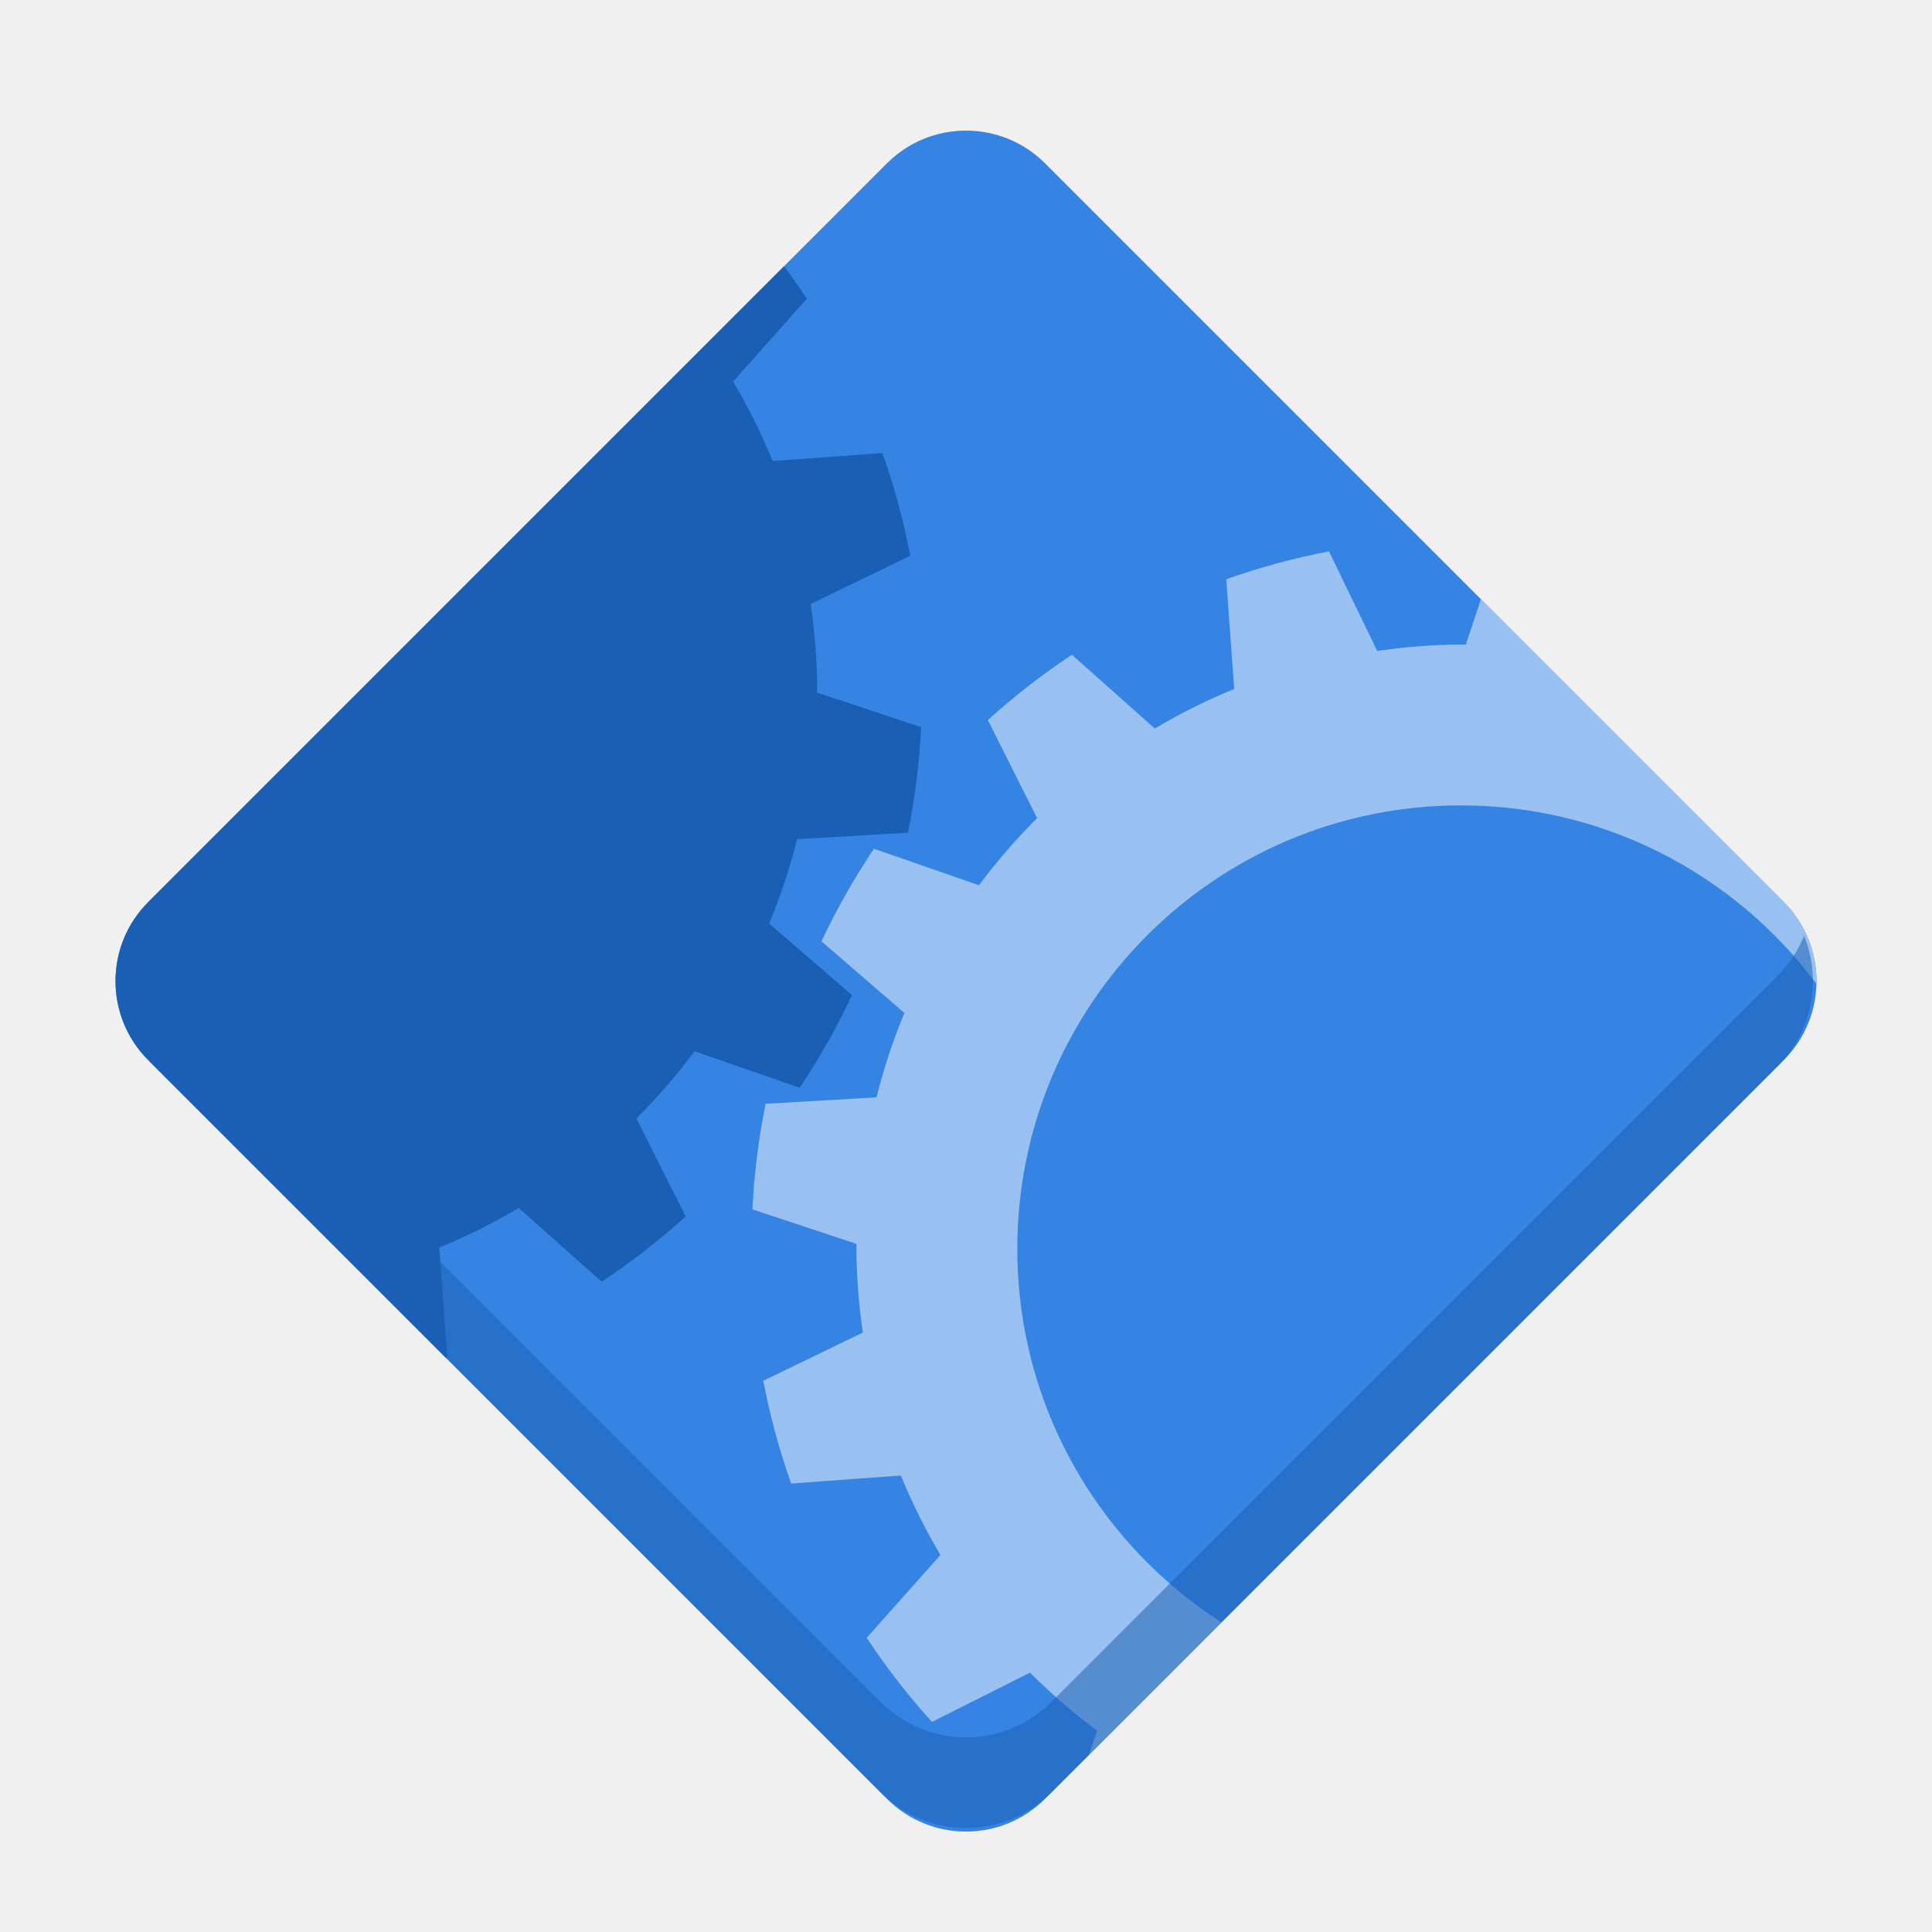
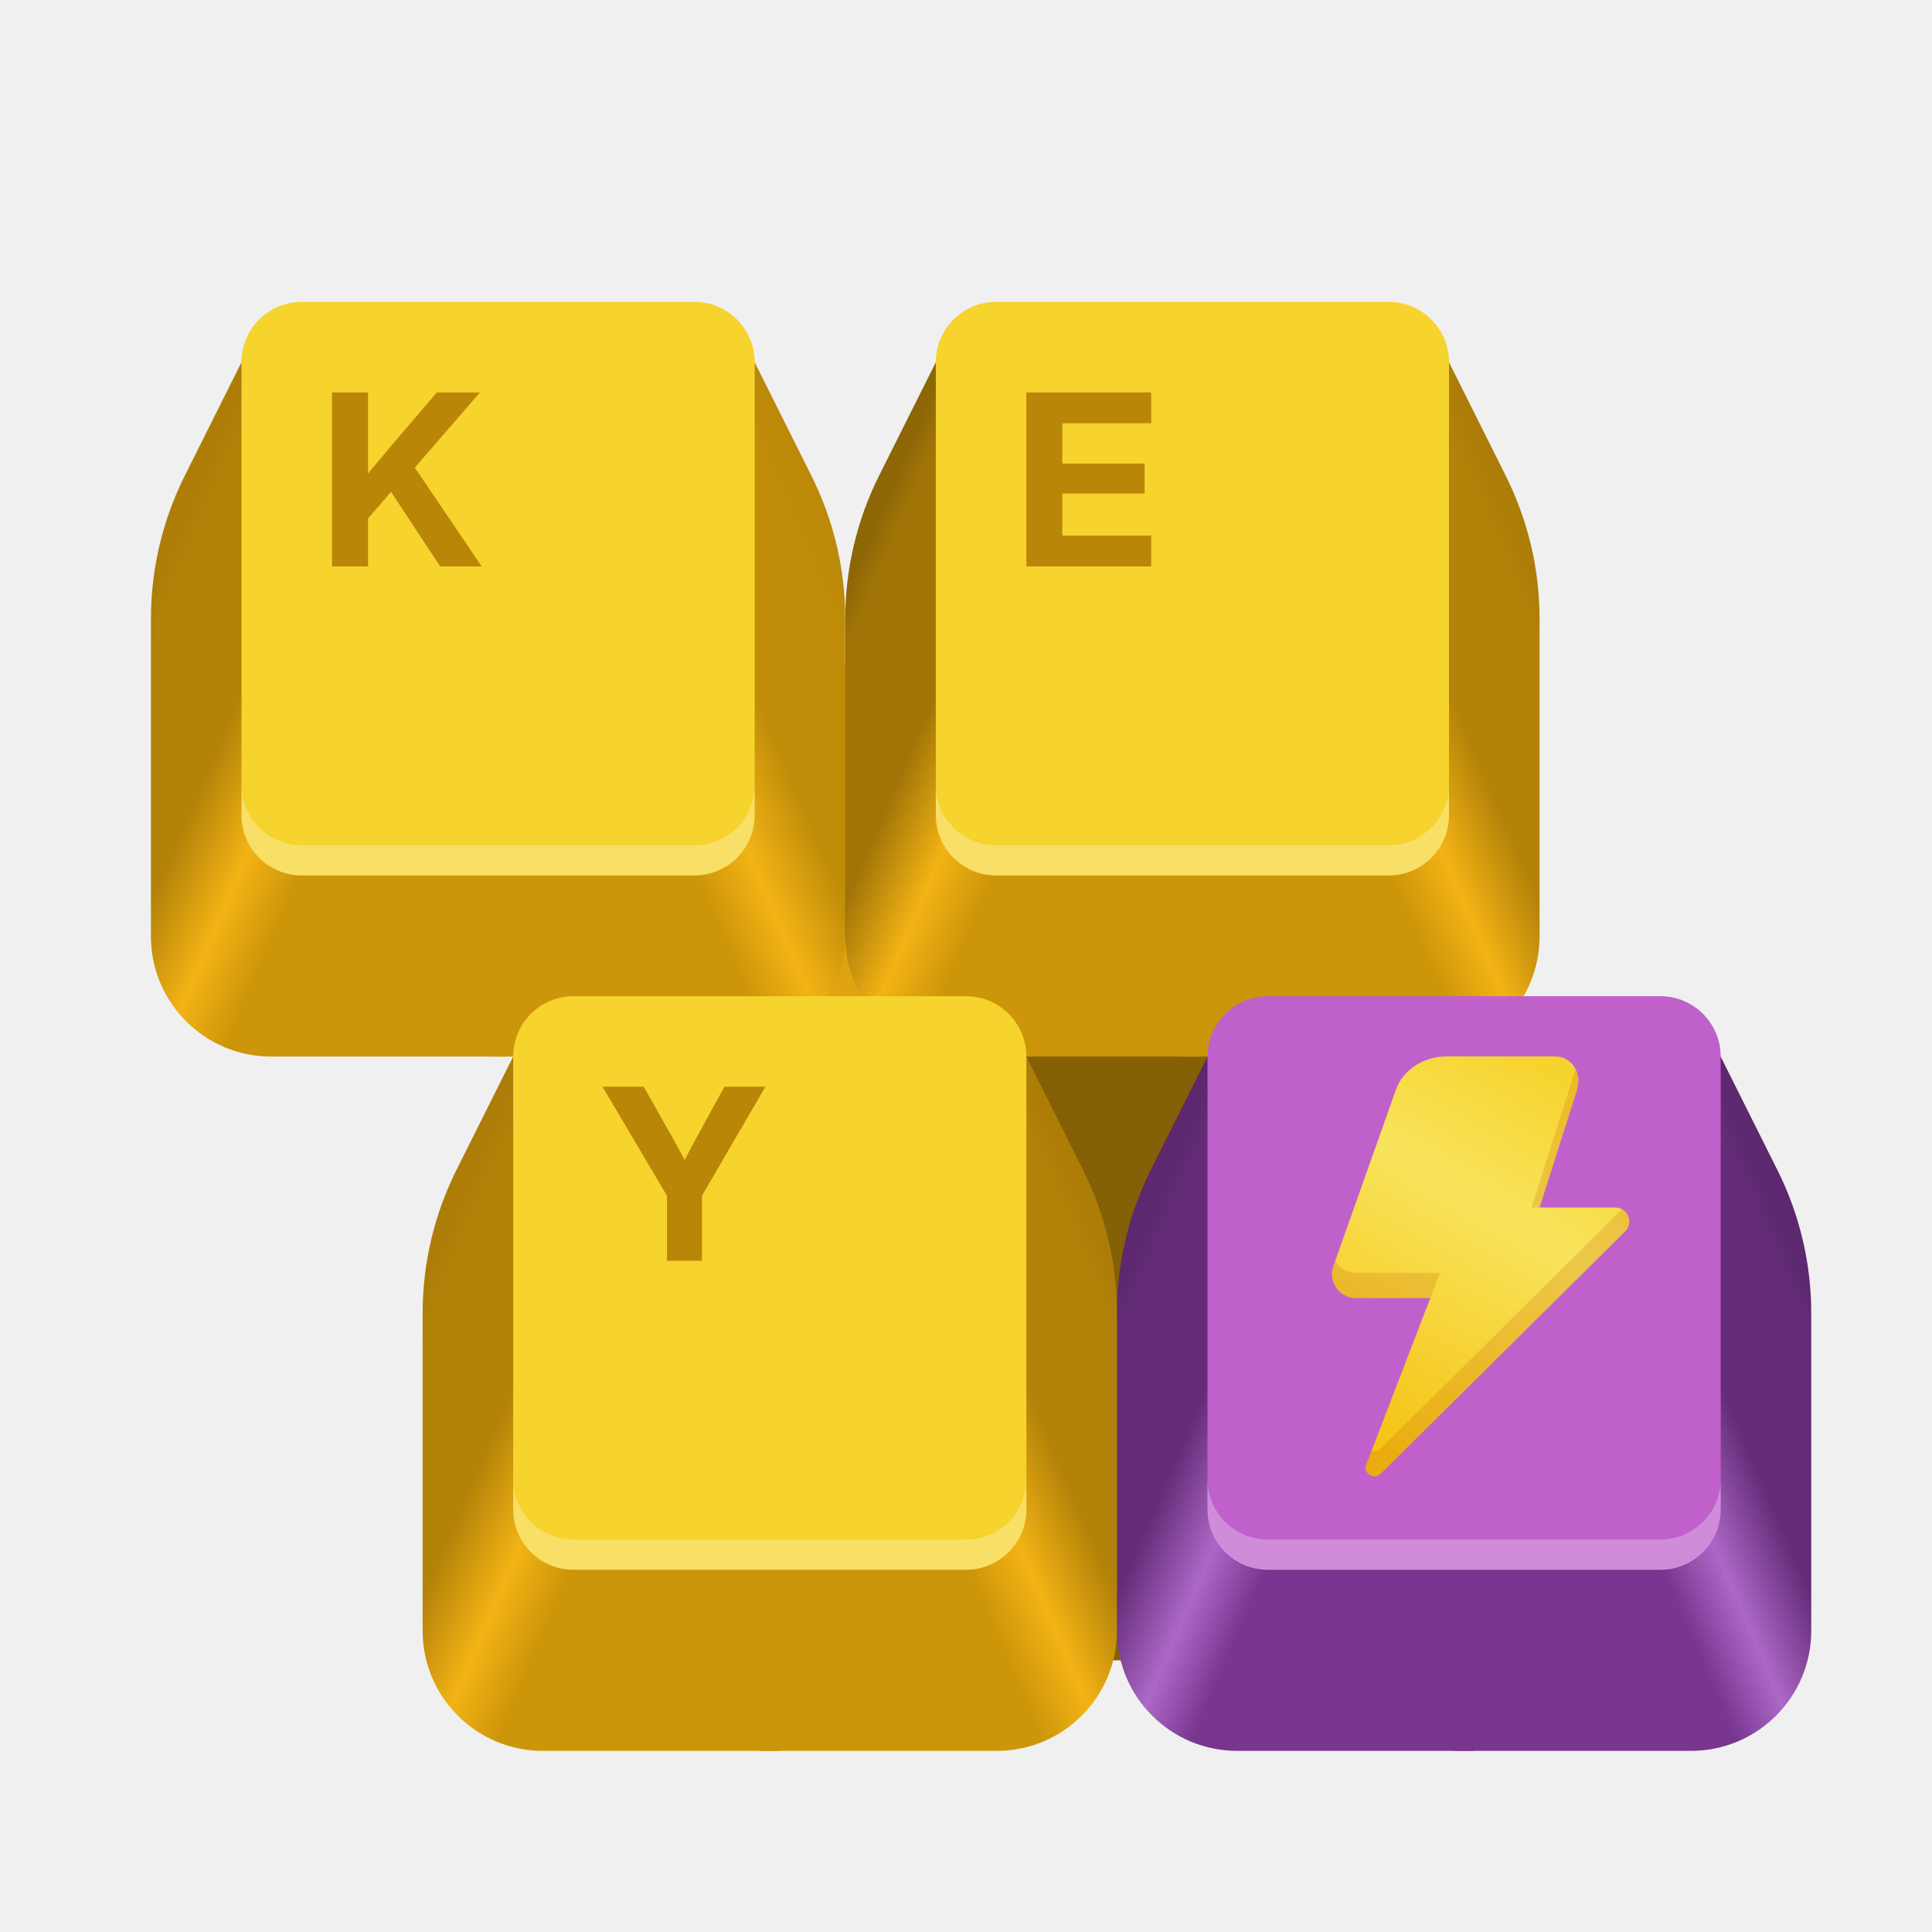
- <svg xmlns="http://www.w3.org/2000/svg" width="33.75mm" height="33.75mm" viewBox="0 0 33.75 33.75" version="1.1" id="svg974">
-   <defs id="defs968">
-     <clipPath clipPathUnits="userSpaceOnUse" id="clipPath18689">
-       <rect clip-path="none" transform="rotate(45)" ry="32" rx="32" y="123.999" x="486.037" height="362.943" width="362.943" id="rect18691" style="display:inline;opacity:1;vector-effect:none;fill:#4a86cf;fill-opacity:1;stroke:none;stroke-width:26.067;stroke-linecap:butt;stroke-linejoin:miter;stroke-miterlimit:4;stroke-dasharray:none;stroke-dashoffset:0;stroke-opacity:1;marker:none;marker-start:none;marker-mid:none;marker-end:none;paint-order:normal;enable-background:new" />
-     </clipPath>
-     <clipPath clipPathUnits="userSpaceOnUse" id="clipPath18689-3">
-       <rect clip-path="none" transform="rotate(45)" ry="32" rx="32" y="123.999" x="486.037" height="362.943" width="362.943" id="rect18691-6" style="display:inline;opacity:1;vector-effect:none;fill:#4a86cf;fill-opacity:1;stroke:none;stroke-width:26.067;stroke-linecap:butt;stroke-linejoin:miter;stroke-miterlimit:4;stroke-dasharray:none;stroke-dashoffset:0;stroke-opacity:1;marker:none;marker-start:none;marker-mid:none;marker-end:none;paint-order:normal;enable-background:new" />
-     </clipPath>
-   </defs>
-   <g id="layer1" transform="translate(-61.81982,-103.944)">
-     <g transform="matrix(0.2636723,0,0,0.2636723,61.81982,-529.397)" style="display:inline;stroke-width:0.25;enable-background:new" id="g1836">
-       <g transform="matrix(0.25,0,0,0.25,0,2295)" id="g18818" style="stroke-width:0.25">
-         <g style="stroke-width:0.27" transform="matrix(0.9260519,0,0,0.9260519,18.93073,50.87633)" id="g18590">
-           <g style="stroke-width:0.27" id="g18681" clip-path="url(#clipPath18689-3)">
-             <rect style="opacity:1;vector-effect:none;fill:#3584e4;fill-opacity:1;stroke:none;stroke-width:8.221;stroke-linecap:butt;stroke-linejoin:miter;stroke-miterlimit:4;stroke-dasharray:none;stroke-dashoffset:0;stroke-opacity:1;marker:none;marker-start:none;marker-mid:none;marker-end:none;paint-order:normal" id="rect18571" width="424" height="424" x="458.337" y="90.642" rx="10.092" ry="10.092" transform="matrix(0.6052817,0.6052817,-0.6052817,0.6052817,33.44063,99.07363)" clip-path="none" />
-             <circle style="opacity:1;vector-effect:none;fill:#f66151;fill-opacity:1;stroke:none;stroke-width:7.037;stroke-linecap:butt;stroke-linejoin:miter;stroke-miterlimit:4;stroke-dasharray:none;stroke-dashoffset:0;stroke-opacity:1;marker:none;marker-start:none;marker-mid:none;marker-end:none;paint-order:normal" id="path18706" cx="0" cy="0" r="0" transform="translate(0,-212)" />
-             <circle style="opacity:1;vector-effect:none;fill:#f66151;fill-opacity:1;stroke:none;stroke-width:7.037;stroke-linecap:butt;stroke-linejoin:miter;stroke-miterlimit:4;stroke-dasharray:none;stroke-dashoffset:0;stroke-opacity:1;marker:none;marker-start:none;marker-mid:none;marker-end:none;paint-order:normal" id="path18708" cx="0" cy="0" r="0" transform="translate(0,-212)" />
-             <path style="display:inline;opacity:1;vector-effect:none;fill:#98c1f1;fill-opacity:1;stroke:none;stroke-width:7.037;stroke-linecap:butt;stroke-linejoin:miter;stroke-miterlimit:4;stroke-dasharray:none;stroke-dashoffset:0;stroke-opacity:1;marker:none;marker-start:none;marker-mid:none;marker-end:none;paint-order:normal;enable-background:new" d="m 408.92,561.918 -9.886,29.829 a 172.971,172.971 0 0 0 -1.427,-0.071 172.971,172.971 0 0 0 -23.929,1.852 l -13.801,-28.501 a 203.293,203.293 0 0 0 -29.401,7.972 l 2.286,31.405 a 172.971,172.971 0 0 0 -22.732,11.319 l -23.718,-21.103 a 203.293,203.293 0 0 0 -24.059,18.674 l 14.099,28.073 a 172.971,172.971 0 0 0 -16.636,19.211 l -30.058,-10.448 a 203.293,203.293 0 0 0 -15.017,26.488 l 23.73,20.507 a 172.971,172.971 0 0 0 -7.985,24.143 l -31.73,1.849 a 203.293,203.293 0 0 0 -3.778,30.217 l 29.829,9.886 a 172.971,172.971 0 0 0 -0.071,1.427 172.971,172.971 0 0 0 1.852,23.929 l -28.501,13.801 a 203.293,203.293 0 0 0 7.972,29.401 l 31.405,-2.286 a 172.971,172.971 0 0 0 11.319,22.732 l -21.103,23.718 a 203.293,203.293 0 0 0 18.674,24.059 l 28.073,-14.099 a 172.971,172.971 0 0 0 19.211,16.636 l -10.448,30.058 a 203.293,203.293 0 0 0 26.488,15.017 l 20.507,-23.73 a 172.971,172.971 0 0 0 24.143,7.985 l 1.849,31.73 a 203.293,203.293 0 0 0 30.217,3.778 l 9.886,-29.829 a 172.971,172.971 0 0 0 1.427,0.071 172.971,172.971 0 0 0 23.929,-1.852 l 13.801,28.501 a 203.293,203.293 0 0 0 29.401,-7.972 l -2.286,-31.405 a 172.971,172.971 0 0 0 22.732,-11.319 l 23.718,21.103 A 203.293,203.293 0 0 0 532.96,916 l -14.099,-28.073 a 172.971,172.971 0 0 0 16.636,-19.211 l 30.058,10.448 a 203.293,203.293 0 0 0 15.017,-26.488 l -23.73,-20.507 a 172.971,172.971 0 0 0 7.985,-24.143 l 31.73,-1.849 a 203.293,203.293 0 0 0 3.778,-30.217 l -29.829,-9.886 a 172.971,172.971 0 0 0 0.071,-1.427 172.971,172.971 0 0 0 -1.852,-23.929 l 28.501,-13.801 a 203.293,203.293 0 0 0 -7.972,-29.401 l -31.405,2.286 a 172.971,172.971 0 0 0 -11.319,-22.732 l 21.103,-23.718 a 203.293,203.293 0 0 0 -18.674,-24.059 l -28.073,14.099 a 172.971,172.971 0 0 0 -19.211,-16.636 l 10.448,-30.058 A 203.293,203.293 0 0 0 485.636,581.681 l -20.507,23.73 a 172.971,172.971 0 0 0 -24.143,-7.985 l -1.849,-31.73 a 203.293,203.293 0 0 0 -30.217,-3.778 z M 397.607,637.722 A 126.926,126.926 0 0 1 524.532,764.647 126.926,126.926 0 0 1 397.607,891.572 126.926,126.926 0 0 1 270.682,764.647 126.926,126.926 0 0 1 397.607,637.722 Z" id="path18717-4" />
-             <path id="path18758" d="m 51.748,401.284 -9.886,29.829 c -0.476,-0.026 -0.951,-0.05 -1.427,-0.071 -8.01,0.062 -16.005,0.681 -23.929,1.852 L 2.706,404.392 c -9.986,1.918 -19.814,4.583 -29.401,7.972 l 2.286,31.405 c -7.844,3.211 -15.442,6.994 -22.732,11.319 l -23.718,-21.103 c -8.475,5.614 -16.518,11.857 -24.059,18.674 l 14.099,28.073 c -6.009,5.987 -11.569,12.408 -16.636,19.211 l -30.058,-10.448 c -5.661,8.442 -10.68,17.296 -15.017,26.488 l 23.73,20.507 c -3.25,7.841 -5.919,15.91 -7.985,24.143 l -31.73,1.849 c -2.013,9.964 -3.276,20.064 -3.778,30.217 l 29.829,9.886 c -0.026,0.476 -0.05,0.951 -0.071,1.427 0.062,8.01 0.681,16.005 1.852,23.929 l -28.501,13.801 c 1.918,9.986 4.583,19.814 7.972,29.401 l 31.405,-2.286 c 3.211,7.844 6.994,15.442 11.319,22.732 l -21.103,23.718 c 5.614,8.475 11.857,16.518 18.674,24.059 l 28.073,-14.099 c 5.987,6.009 12.408,11.569 19.211,16.636 l -10.448,30.058 c 8.442,5.661 17.296,10.68 26.488,15.017 l 20.507,-23.73 c 7.841,3.25 15.91,5.919 24.143,7.985 l 1.849,31.73 c 9.964,2.013 20.064,3.276 30.217,3.778 l 9.886,-29.829 c 0.476,0.026 0.951,0.05 1.427,0.071 8.01,-0.062 16.005,-0.681 23.929,-1.852 l 13.801,28.501 c 9.986,-1.918 19.814,-4.583 29.401,-7.972 l -2.286,-31.405 c 7.844,-3.211 15.442,-6.994 22.732,-11.319 l 23.718,21.103 c 8.475,-5.614 16.518,-11.857 24.059,-18.674 l -14.099,-28.073 c 6.009,-5.987 11.569,-12.408 16.636,-19.211 l 30.058,10.448 c 5.661,-8.442 10.68,-17.296 15.017,-26.488 l -23.73,-20.507 c 3.25,-7.841 5.919,-15.91 7.985,-24.143 l 31.73,-1.849 c 2.013,-9.964 3.276,-20.064 3.778,-30.217 l -29.829,-9.886 c 0.026,-0.476 0.05,-0.951 0.071,-1.427 -0.062,-8.01 -0.681,-16.005 -1.852,-23.929 l 28.501,-13.801 c -1.918,-9.986 -4.583,-19.814 -7.972,-29.401 l -31.405,2.286 c -3.211,-7.844 -6.994,-15.442 -11.319,-22.732 l 21.103,-23.718 c -5.614,-8.475 -11.857,-16.518 -18.674,-24.059 l -28.073,14.099 c -5.987,-6.009 -12.408,-11.569 -19.211,-16.636 l 10.448,-30.058 c -8.442,-5.661 -17.296,-10.68 -26.488,-15.017 l -20.507,23.73 c -7.841,-3.25 -15.91,-5.919 -24.143,-7.985 l -1.849,-31.73 c -9.964,-2.013 -20.064,-3.276 -30.217,-3.778 z" style="display:inline;opacity:1;vector-effect:none;fill:#1a5fb4;fill-opacity:1;stroke:none;stroke-width:7.037;stroke-linecap:butt;stroke-linejoin:miter;stroke-miterlimit:4;stroke-dasharray:none;stroke-dashoffset:0;stroke-opacity:1;marker:none;marker-start:none;marker-mid:none;marker-end:none;paint-order:normal;enable-background:new" />
-           </g>
-         </g>
-         <path style="display:inline;opacity:0.534;vector-effect:none;fill:#1a5fb4;fill-opacity:1;stroke:none;stroke-width:1.629;stroke-linecap:butt;stroke-linejoin:miter;stroke-miterlimit:4;stroke-dasharray:none;stroke-dashoffset:0;stroke-opacity:1;marker:none;marker-start:none;marker-mid:none;marker-end:none;paint-order:normal;enable-background:new" clip-path="none" d="m 8.477,2676 c -1.171,2.887 -0.583,6.308 1.766,8.656 l 48.102,48.102 c 3.134,3.134 8.179,3.134 11.312,0 l 48.102,-48.102 c 2.348,-2.348 2.937,-5.77 1.766,-8.656 -0.392,0.966 -0.98,1.871 -1.766,2.656 l -48.102,48.102 c -3.134,3.134 -8.179,3.134 -11.312,0 L 10.242,2678.656 C 9.457,2677.871 8.868,2676.965 8.477,2676 Z" transform="matrix(4,0,0,4,0,-10028)" id="rect18571-6" />
-       </g>
-       <rect y="2402" x="-1.5000001e-06" height="128" width="128" id="rect9125-7-2" style="display:inline;opacity:1;vector-effect:none;fill:none;fill-opacity:1;stroke:none;stroke-width:1.25;stroke-linecap:butt;stroke-linejoin:miter;stroke-miterlimit:4;stroke-dasharray:none;stroke-dashoffset:0;stroke-opacity:1;marker:none;marker-start:none;marker-mid:none;marker-end:none;paint-order:normal;enable-background:new" />
-     </g>
+ <svg xmlns="http://www.w3.org/2000/svg" xmlns:xlink="http://www.w3.org/1999/xlink" height="128px" viewBox="0 0 128 128" width="128px">
+   <linearGradient id="a" gradientTransform="matrix(-1 0 0 1 -314.4579 -221.0779)" gradientUnits="userSpaceOnUse" x1="-394.484" x2="-363.052" y1="291.078" y2="277.582">
+     <stop offset="0" stop-color="#cd9509" />
+     <stop offset="0.519" stop-color="#cd9509" />
+     <stop offset="0.629" stop-color="#f3b315" />
+     <stop offset="0.764" stop-color="#a07407" />
+     <stop offset="0.955" stop-color="#a07407" />
+     <stop offset="1" stop-color="#8d6606" />
+   </linearGradient>
+   <linearGradient id="b" gradientUnits="userSpaceOnUse">
+     <stop offset="0" stop-color="#cd9509" />
+     <stop offset="0.519" stop-color="#cd9509" />
+     <stop offset="0.629" stop-color="#f3b315" />
+     <stop offset="0.764" stop-color="#b38208" />
+     <stop offset="0.955" stop-color="#b38208" />
+     <stop offset="1" stop-color="#ad7d07" />
+   </linearGradient>
+   <linearGradient id="c" x1="77.974" x2="109.406" xlink:href="#b" y1="70" y2="56.504" />
+   <linearGradient id="d" gradientUnits="userSpaceOnUse">
+     <stop offset="0" stop-color="#783690" />
+     <stop offset="0.519" stop-color="#783690" />
+     <stop offset="0.629" stop-color="#ac68c7" />
+     <stop offset="0.764" stop-color="#642c78" />
+     <stop offset="0.955" stop-color="#642c78" />
+     <stop offset="1" stop-color="#5d286f" />
+   </linearGradient>
+   <linearGradient id="e" x1="95.974" x2="127.406" xlink:href="#d" y1="116" y2="102.504" />
+   <linearGradient id="f" gradientTransform="matrix(-1 0 0 1 -296.4579 -175.0779)" x1="-394.484" x2="-363.052" xlink:href="#d" y1="291.078" y2="277.582" />
+   <linearGradient id="g" gradientUnits="userSpaceOnUse" x1="105.123" x2="91.068" y1="71.993" y2="96.337">
+     <stop offset="0" stop-color="#f6d32d" />
+     <stop offset="0.36" stop-color="#f8e45c" />
+     <stop offset="1" stop-color="#f5c211" />
+   </linearGradient>
+   <linearGradient id="h" gradientTransform="matrix(-1 0 0 1 -360.4579 -221.0779)" x1="-394.484" x2="-363.052" xlink:href="#b" y1="291.078" y2="277.582" />
+   <linearGradient id="i" gradientUnits="userSpaceOnUse" x1="31.974" x2="63.406" y1="70" y2="56.504">
+     <stop offset="0" stop-color="#cd9509" />
+     <stop offset="0.519" stop-color="#cd9509" />
+     <stop offset="0.629" stop-color="#f3b315" />
+     <stop offset="0.764" stop-color="#c08d09" />
+     <stop offset="0.955" stop-color="#c08d09" />
+     <stop offset="1" stop-color="#bc8908" />
+   </linearGradient>
+   <linearGradient id="j" gradientTransform="matrix(-1 0 0 1 -342.4579 -175.0779)" x1="-394.484" x2="-363.052" xlink:href="#b" y1="291.078" y2="277.582" />
+   <linearGradient id="k" x1="49.974" x2="81.406" xlink:href="#b" y1="116" y2="102.504" />
+   <path d="m 50 44 h 34 v 66 h -34 z m 0 0" fill="#846007" />
+   <path d="m 54 62 h 4 v 6 h -4 z m 0 0" fill="#dfa410" />
+   <path d="m 79.617 24 v 46 h -15.652 c -4.398 0 -7.965 -3.566 -7.965 -7.965 v -21.035 c 0 -3.289 0.766 -6.531 2.234 -9.473 l 3.766 -7.527 z m 0 0" fill="url(#a)" />
+   <path d="m 78.383 24 v 46 h 15.652 c 4.398 0 7.965 -3.566 7.965 -7.965 v -21.035 c 0 -3.289 -0.766 -6.531 -2.238 -9.473 l -3.762 -7.527 z m 0 0" fill="url(#c)" />
+   <path d="m 66 20 h 26 c 2.211 0 4 1.789 4 4 v 30 c 0 2.211 -1.789 4 -4 4 h -26 c -2.211 0 -4 -1.789 -4 -4 v -30 c 0 -2.211 1.789 -4 4 -4 z m 0 0" fill="#f6d32d" />
+   <path d="m 62 52 v 2 c 0 2.215 1.785 4 4 4 h 26 c 2.215 0 4 -1.785 4 -4 v -2 c 0 2.215 -1.785 4 -4 4 h -26 c -2.215 0 -4 -1.785 -4 -4 z m 0 0" fill="#ffffff" fill-opacity="0.271" />
+   <path d="m 96.383 70 v 46 h 15.652 c 4.398 0 7.965 -3.566 7.965 -7.965 v -21.035 c 0 -3.289 -0.766 -6.531 -2.238 -9.473 l -3.762 -7.527 z m 0 0" fill="url(#e)" />
+   <path d="m 97.617 70 v 46 h -15.652 c -4.398 0 -7.965 -3.566 -7.965 -7.965 v -21.035 c 0 -3.289 0.766 -6.531 2.234 -9.473 l 3.766 -7.527 z m 0 0" fill="url(#f)" />
+   <path d="m 84 66 h 26 c 2.211 0 4 1.789 4 4 v 30 c 0 2.211 -1.789 4 -4 4 h -26 c -2.211 0 -4 -1.789 -4 -4 v -30 c 0 -2.211 1.789 -4 4 -4 z m 0 0" fill="#c061cb" />
+   <path d="m 80 98 v 2 c 0 2.215 1.785 4 4 4 h 26 c 2.215 0 4 -1.785 4 -4 v -2 c 0 2.215 -1.785 4 -4 4 h -26 c -2.215 0 -4 -1.785 -4 -4 z m 0 0" fill="#ffffff" fill-opacity="0.271" />
+   <path d="m 92.48 72.207 l -4.105 11.578 c -0.449 1.051 0.32 2.215 1.461 2.215 h 4.926 l -4.23 11 c -0.254 0.57 0.453 1.082 0.918 0.664 l 16.188 -16.051 c 0.629 -0.57 0.23 -1.613 -0.617 -1.613 h -5.02 l 2.48 -7.793 c 0.344 -1.09 -0.32 -2.215 -1.461 -2.215 h -7.184 c -1.461 0 -2.871 0.836 -3.355 2.215 z m 0 0" fill="url(#g)" />
+   <path d="m 104.387 70.832 l -2.918 9.168 h 0.531 l 2.48 -7.793 c 0.152 -0.488 0.105 -0.977 -0.094 -1.375 z m 3.078 9.281 l -16.016 15.887 c -0.18 0.16 -0.395 0.18 -0.578 0.113 l -0.34 0.887 c -0.254 0.57 0.453 1.086 0.918 0.668 l 16.188 -16.055 c 0.504 -0.457 0.348 -1.215 -0.172 -1.5 z m -19.004 3.43 l -0.082 0.242 c -0.449 1.047 0.316 2.215 1.457 2.215 h 4.926 l 0.641 -1.668 h -5.566 c -0.605 0 -1.105 -0.324 -1.371 -0.789 z m 0 0" fill="#bd5000" fill-opacity="0.188" />
+   <path d="m 33.617 24 v 46 h -15.652 c -4.398 0 -7.965 -3.566 -7.965 -7.965 v -21.035 c 0 -3.289 0.766 -6.531 2.238 -9.473 l 3.762 -7.527 z m 0 0" fill="url(#h)" />
+   <path d="m 32.383 24 v 46 h 15.652 c 4.398 0 7.965 -3.566 7.965 -7.965 v -21.035 c 0 -3.289 -0.766 -6.531 -2.238 -9.473 l -3.762 -7.527 z m 0 0" fill="url(#i)" />
+   <path d="m 20 20 h 26 c 2.211 0 4 1.789 4 4 v 30 c 0 2.211 -1.789 4 -4 4 h -26 c -2.211 0 -4 -1.789 -4 -4 v -30 c 0 -2.211 1.789 -4 4 -4 z m 0 0" fill="#f6d32d" />
+   <path d="m 16 52 v 2 c 0 2.215 1.785 4 4 4 h 26 c 2.215 0 4 -1.785 4 -4 v -2 c 0 2.215 -1.785 4 -4 4 h -26 c -2.215 0 -4 -1.785 -4 -4 z m 0 0" fill="#ffffff" fill-opacity="0.271" />
+   <path d="m 23.719 35.121 v -2.945 c 0.262 -0.32 0.523 -0.637 0.789 -0.953 c 0.262 -0.316 0.523 -0.629 0.789 -0.945 c 0.266 -0.312 0.531 -0.629 0.797 -0.949 l 2.848 -3.328 h 2.855 l -4.867 5.617 h -0.188 z m -1.719 2.406 v -11.527 h 2.383 v 11.527 z m 7.164 0 l -3.441 -5.223 l 1.43 -1.809 l 4.758 7.031 z m 0 0" fill="#ba8607" />
+   <path d="m 51.617 70 v 46 h -15.652 c -4.398 0 -7.965 -3.566 -7.965 -7.965 v -21.035 c 0 -3.289 0.766 -6.531 2.234 -9.473 l 3.766 -7.527 z m 0 0" fill="url(#j)" />
+   <path d="m 50.383 70 v 46 h 15.652 c 4.398 0 7.965 -3.566 7.965 -7.965 v -21.035 c 0 -3.289 -0.766 -6.531 -2.238 -9.473 l -3.762 -7.527 z m 0 0" fill="url(#k)" />
+   <path d="m 38 66 h 26 c 2.211 0 4 1.789 4 4 v 30 c 0 2.211 -1.789 4 -4 4 h -26 c -2.211 0 -4 -1.789 -4 -4 v -30 c 0 -2.211 1.789 -4 4 -4 z m 0 0" fill="#f6d32d" />
+   <path d="m 34 98 v 2 c 0 2.215 1.785 4 4 4 h 26 c 2.215 0 4 -1.785 4 -4 v -2 c 0 2.215 -1.785 4 -4 4 h -26 c -2.215 0 -4 -1.785 -4 -4 z m 0 0" fill="#ffffff" fill-opacity="0.271" />
+   <g fill="#ba8607">
+     <path d="m 68 37.527 v -11.527 h 8.27 v 2.043 h -5.887 v 2.668 h 5.449 v 1.988 h -5.449 v 2.785 h 5.887 v 2.043 z m 0 0" />
+     <path d="m 44.188 83.527 v -4.309 l -4.27 -7.219 h 2.73 l 1.957 3.457 c 0.18 0.32 0.352 0.637 0.52 0.953 s 0.336 0.629 0.5 0.945 h -0.516 c 0.16 -0.316 0.32 -0.629 0.48 -0.945 c 0.164 -0.316 0.332 -0.633 0.508 -0.953 l 1.898 -3.457 h 2.715 l -4.203 7.219 v 4.309 z m 0 0" />
  </g>
</svg>
